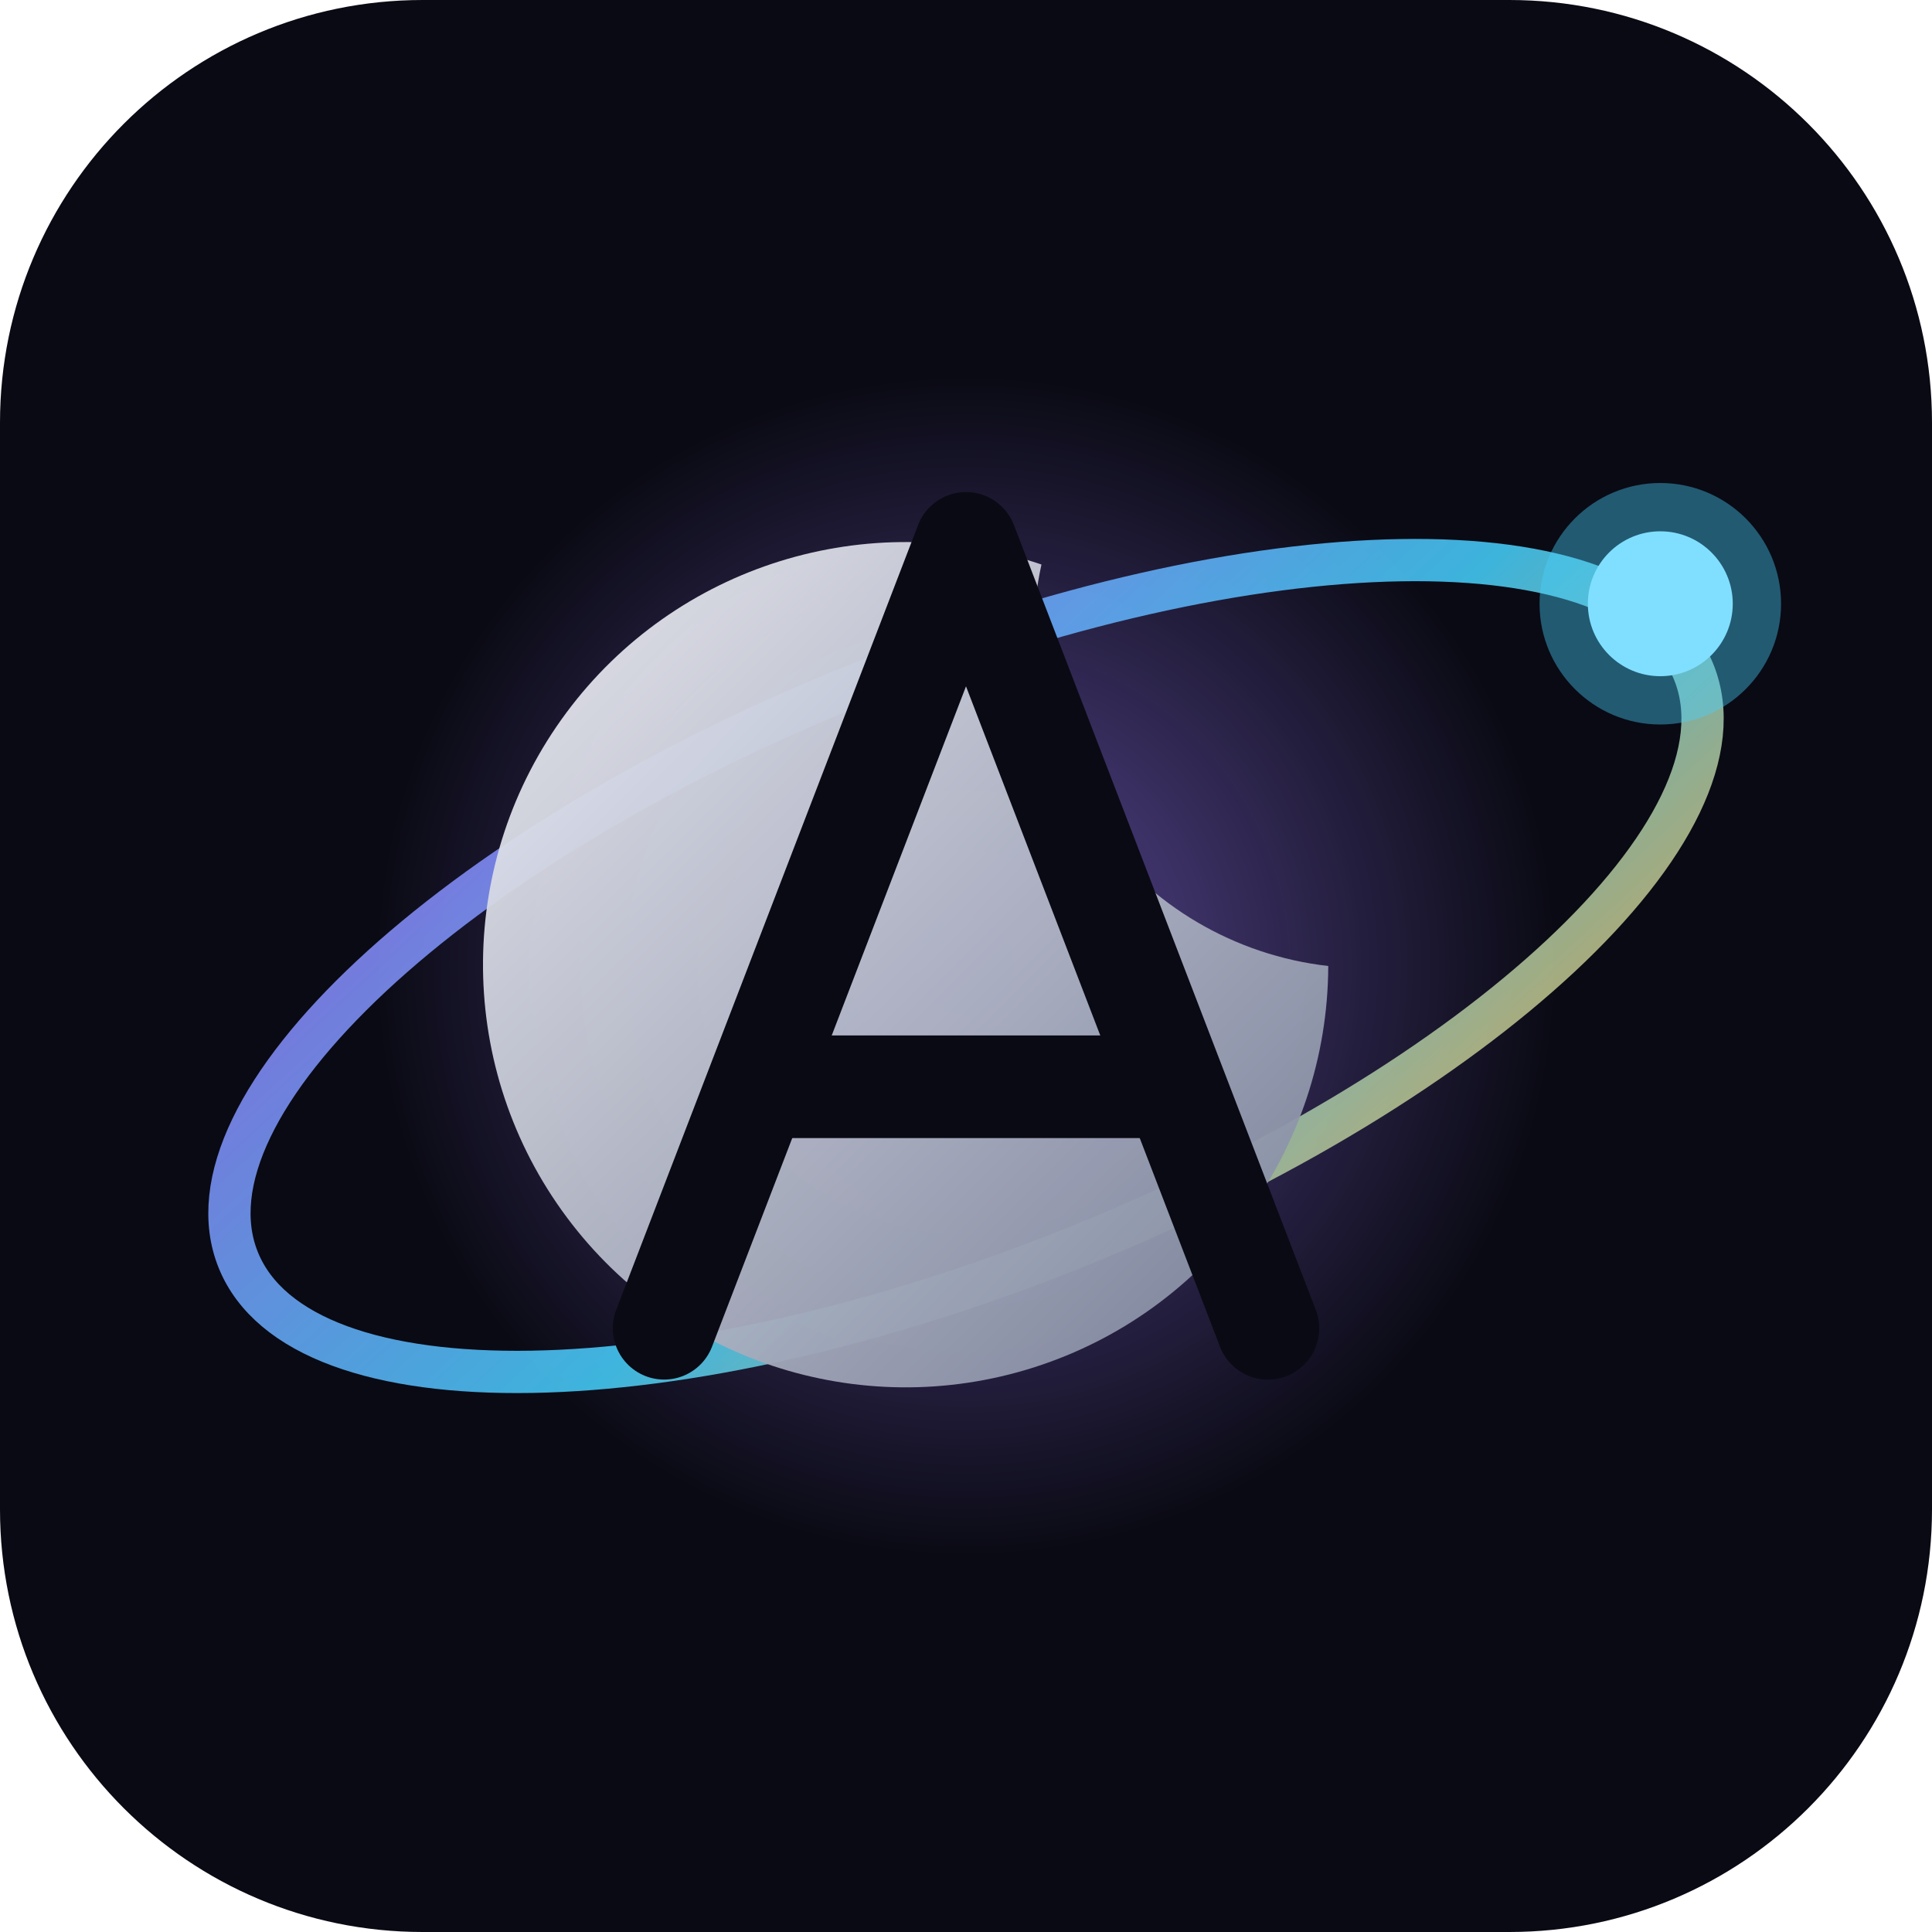
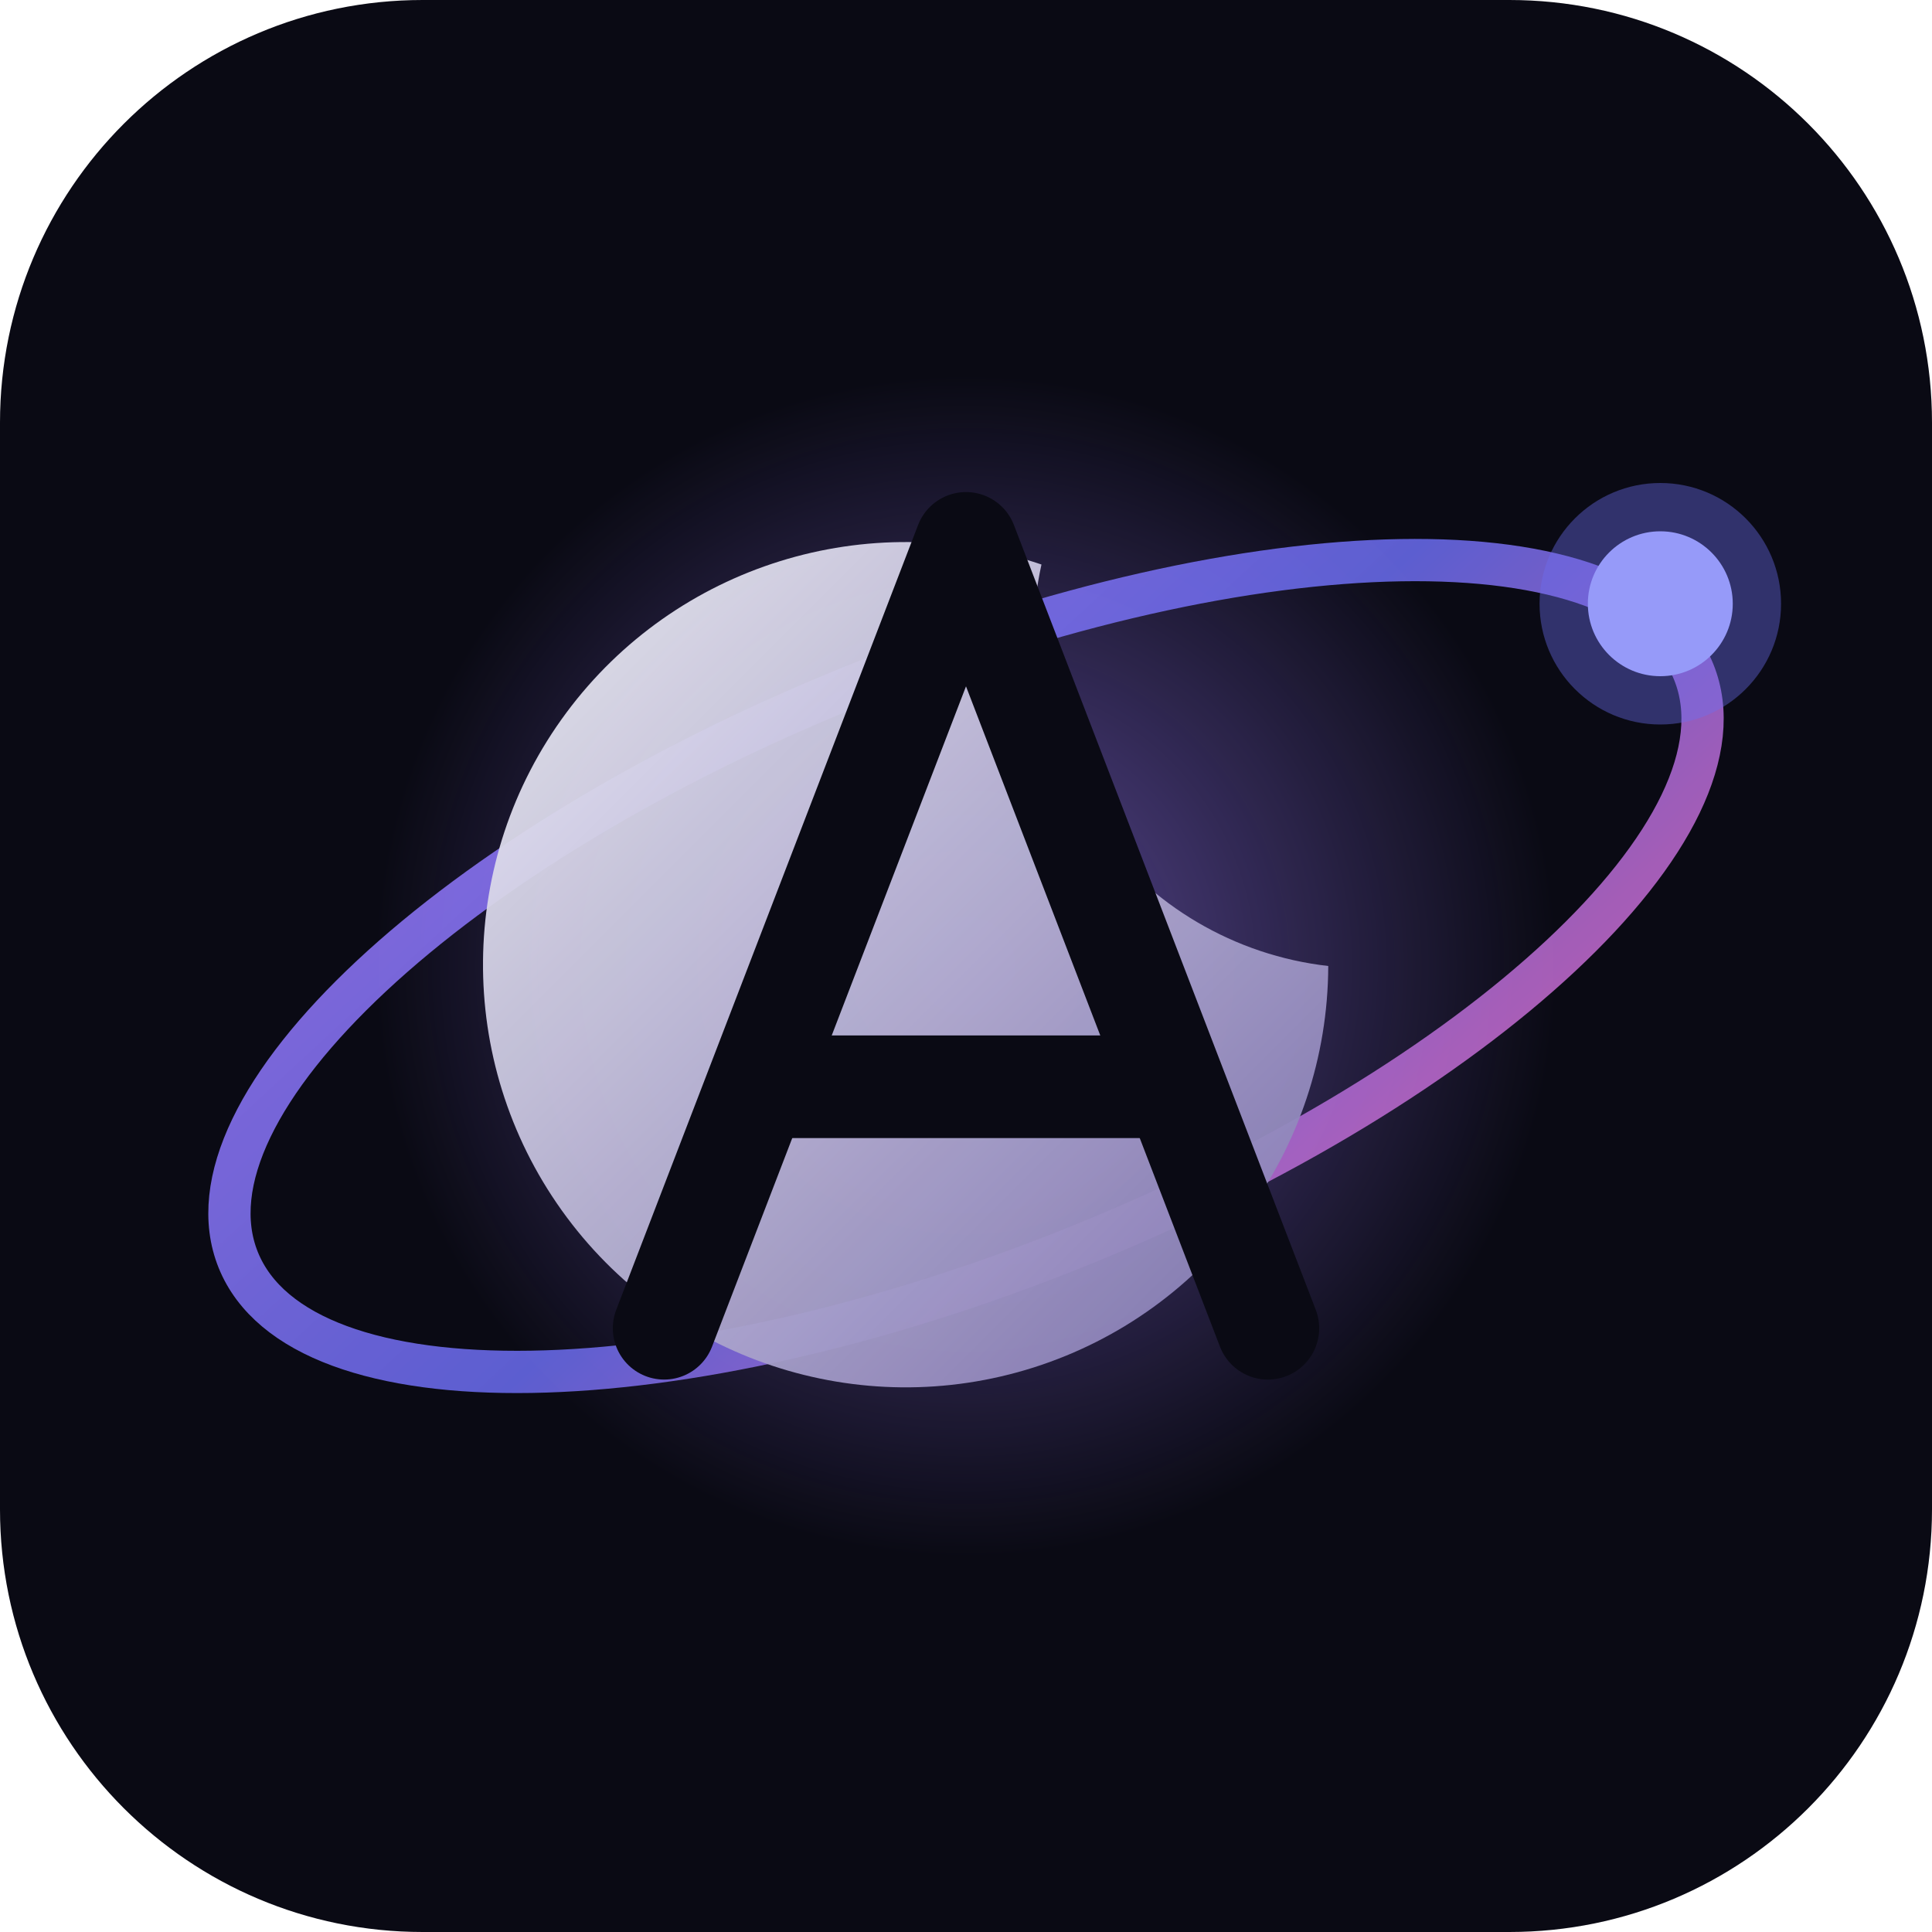
<svg xmlns="http://www.w3.org/2000/svg" viewBox="0 0 64 64" width="64" height="64">
  <defs>
    <linearGradient id="aurora" x1="0%" y1="0%" x2="100%" y2="100%">
      <stop offset="0%" stop-color="#9b7bff" />
-       <stop offset="55%" stop-color="#46d2ff" />
-       <stop offset="100%" stop-color="#f4c463" />
+       <stop offset="50%" stop-color="#6b6df1" />
+       <stop offset="100%" stop-color="#e36cc7" />
    </linearGradient>
    <linearGradient id="moon" x1="0%" y1="0%" x2="100%" y2="100%">
      <stop offset="0%" stop-color="#f0f1f7" />
-       <stop offset="100%" stop-color="#7a829a" />
+       <stop offset="100%" stop-color="#7e72b0" />
    </linearGradient>
    <radialGradient id="halo" cx="50%" cy="50%" r="50%">
      <stop offset="0%" stop-color="#9b7bff" stop-opacity="0.55" />
      <stop offset="70%" stop-color="#9b7bff" stop-opacity="0" />
    </radialGradient>
  </defs>
  <rect width="64" height="64" rx="14" fill="#0a0a14" />
  <circle cx="32" cy="32" r="28" fill="url(#halo)" />
  <ellipse cx="32" cy="32" rx="26" ry="10" fill="none" stroke="url(#aurora)" stroke-width="1.4" opacity="0.85" transform="rotate(-22 32 32)" />
  <path d="M44 32a14 14 0 1 1-9.5-13.3 11 11 0 0 0 9.5 13.3z" fill="url(#moon)" opacity="0.95" />
  <path d="M22 44 L32 18 L42 44" stroke="#0a0a14" stroke-width="3.4" stroke-linecap="round" stroke-linejoin="round" fill="none" />
  <path d="M26 36 L38 36" stroke="#0a0a14" stroke-width="3.4" stroke-linecap="round" fill="none" />
-   <circle cx="55" cy="20" r="2.4" fill="#a7e7ff" />
-   <circle cx="55" cy="20" r="4" fill="#46d2ff" opacity="0.4" />
+   <circle cx="55" cy="20" r="2.4" fill="#b3b8ff" />
+   <circle cx="55" cy="20" r="4" fill="#6b6df1" opacity="0.4" />
</svg>
